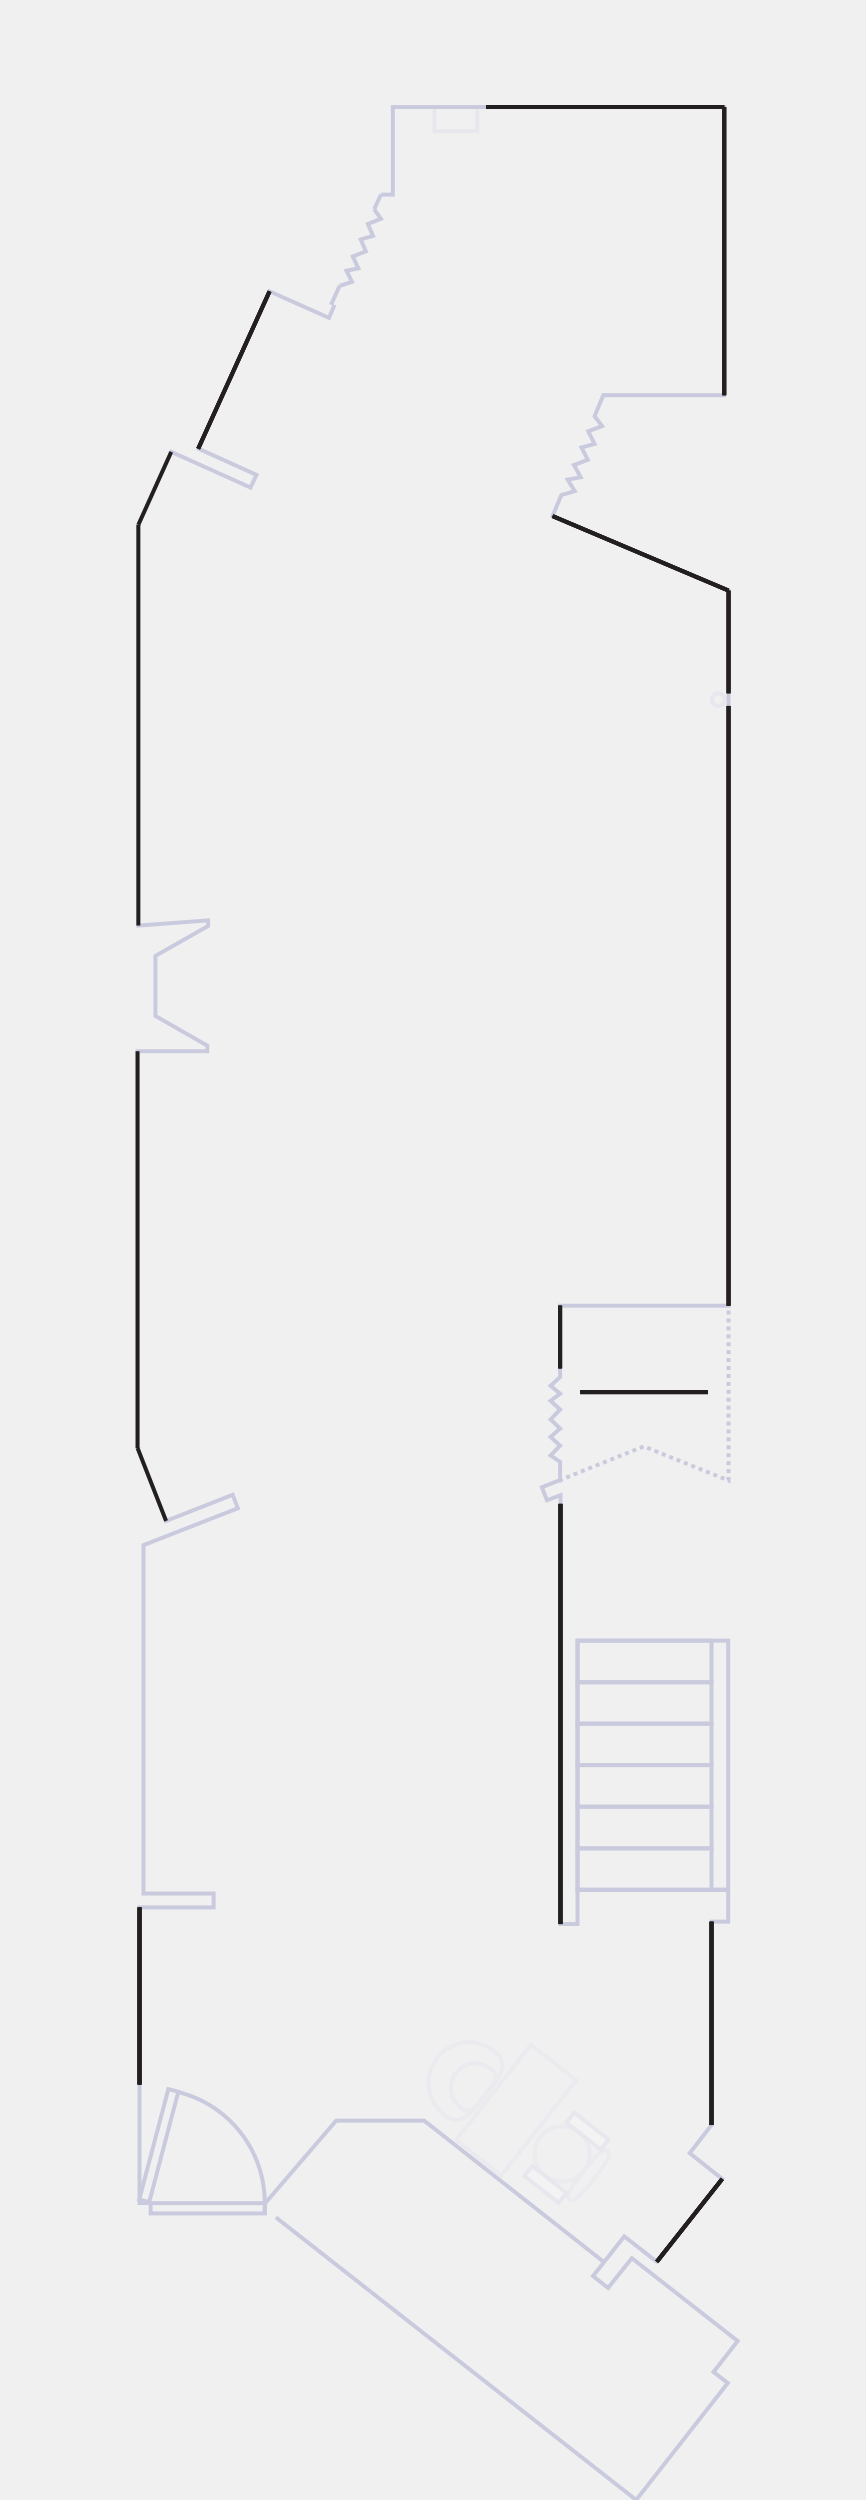
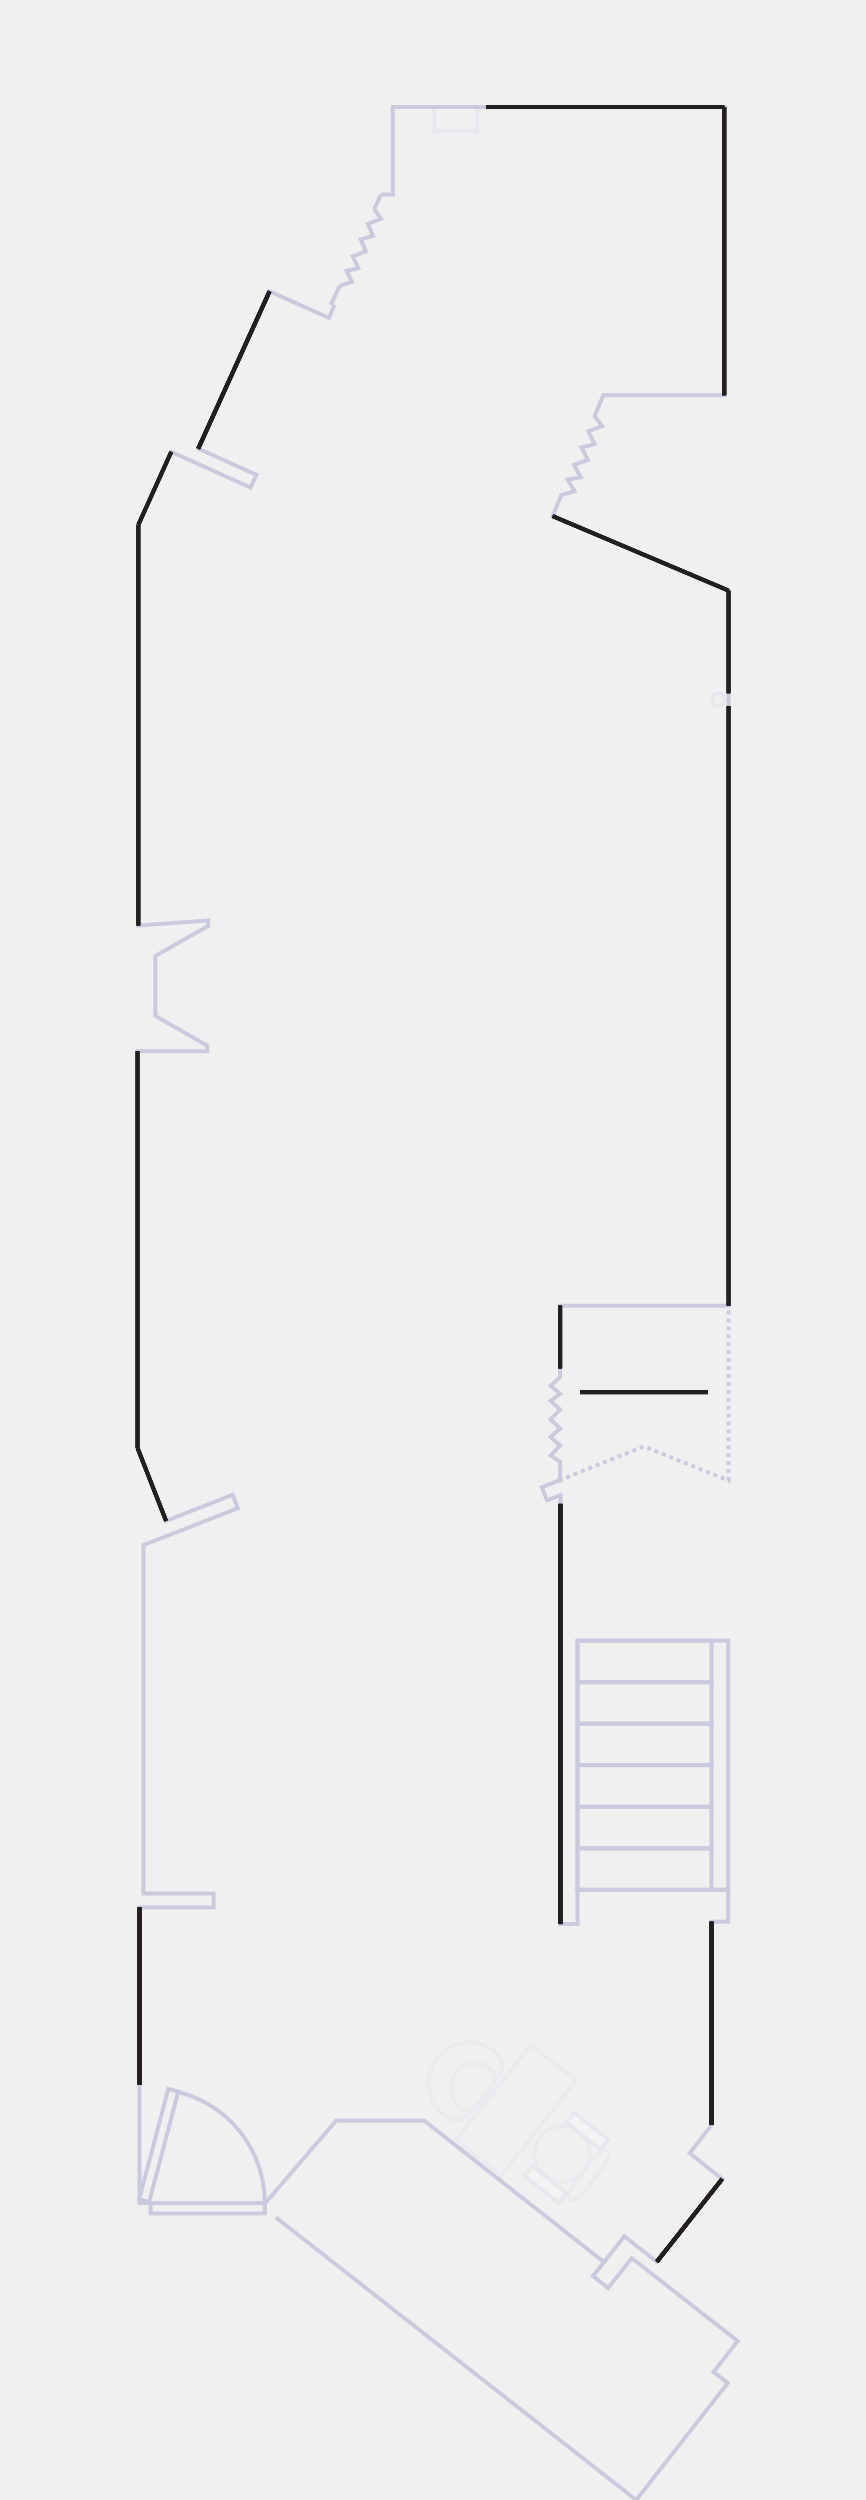
<svg xmlns="http://www.w3.org/2000/svg" version="1.1" id="Layer_1" x="0px" y="0px" viewBox="0 0 218.4 630.7" style="enable-background:new 0 0 218.4 630.7;" xml:space="preserve">
  <style type="text/css">
	.st0{opacity:0.2;}
	.st1{fill:none;stroke:#2E3192;stroke-miterlimit:10;}
	.st2{fill:none;stroke:#C7C4E2;stroke-miterlimit:10;}
- 	.st3{fill:none;stroke:#2E3192;stroke-width:1;stroke-miterlimit:9.993;}
+ 	.st3{fill:none;stroke:#2E3192;stroke-width:1;stroke-miterlimit:9.992;}
	.st4{fill:none;stroke:#2E3192;stroke-miterlimit:10;stroke-dasharray:1,1;}
	.st5{fill:none;stroke:#D3D1E9;stroke-width:1;stroke-miterlimit:10;}
	.st6{fill:none;stroke:#D3D1E9;stroke-miterlimit:10;}
	.st7{fill:#FFFFFF;stroke:#C7C4E2;stroke-width:1;stroke-miterlimit:10.009;}
	.st8{fill:#FFFFFF;stroke:#C7C4E2;stroke-width:1;stroke-miterlimit:9.996;}
	.st9{fill:none;stroke:#231F20;stroke-miterlimit:10;}
</style>
  <g id="Upstairs_Base" class="st0">
    <g>
      <polyline class="st1" points="94.4,52.8 96.1,55.2 92.8,56.5 94.1,59.5 91,60.4 92.3,63.4 89,64.7 90.4,67.7 87.4,68.3 88.8,71.1     85.7,72.1   " />
      <line class="st1" x1="83.5" y1="76.9" x2="85.7" y2="72.1" />
    </g>
    <polyline class="st1" points="38,555.8 35.2,555.8 35.2,481.2 53.9,481.2 53.9,477.7 36.2,477.7 36.2,389.8 36.2,389.8 60,380.5    58.7,377.1 41.9,383.7 34.7,365.3 34.7,265.2 52.3,265.2 52.3,263.8 39.2,256.3 39.2,241.2 39.3,241.1 52.5,233.6 52.5,232.2    34.9,233.5 34.9,132.4 43.2,114 63.2,123 64.7,119.8 50.1,113.2 68,73.5 83,80.2 84.4,76.9  " />
    <line class="st1" x1="66.8" y1="555.9" x2="66.8" y2="558.4" />
    <rect x="145.7" y="413.9" class="st1" width="38" height="62.9" />
    <rect x="145.7" y="466.3" class="st1" width="33.8" height="10.5" />
    <rect x="145.7" y="455.8" class="st1" width="33.8" height="10.5" />
    <rect x="145.7" y="445.3" class="st1" width="33.8" height="10.5" />
    <rect x="145.7" y="434.8" class="st1" width="33.8" height="10.5" />
    <rect x="145.7" y="424.4" class="st1" width="33.8" height="10.5" />
    <rect x="145.7" y="413.9" class="st1" width="33.8" height="10.5" />
    <rect x="109.6" y="27" class="st2" width="10.8" height="6.1" />
    <g>
-       <rect x="25.6" y="540" transform="matrix(0.255 -0.9669 0.9669 0.255 -493.5293 441.9489)" class="st3" width="28.8" height="2.6" />
+       <rect x="25.7" y="540" transform="matrix(0.255 -0.9669 0.9669 0.255 -493.5685 441.9957)" class="st3" width="28.8" height="2.6" />
      <rect x="38" y="555.8" class="st1" width="28.8" height="2.6" />
      <path class="st1" d="M45,527.8c12.5,3.1,21.8,14.4,21.8,28" />
    </g>
    <line class="st1" x1="96.1" y1="49.1" x2="94.4" y2="52.8" />
    <polyline class="st4" points="141,373.5 162.4,364.9 183.8,373.5 183.8,329.4  " />
    <path class="st4" d="M67.9,67.6" />
    <circle class="st2" cx="181.2" cy="176.5" r="1.6" />
    <polyline class="st1" points="152.4,570.7 107,535 84.8,535 67,555.7  " />
    <polyline class="st1" points="179.5,476.7 145.7,476.7 145.7,485.4 141.4,485.4 141.4,377.2 138,378.5 136.7,375.2 141,373.5    141.3,373.5 141.3,368.8 138.9,367.2 141.3,364.7 138.9,362.5 141.3,360.4 138.9,358.1 141.3,355.6 138.9,353.4 141.3,351.6    138.9,349.6 141.3,347.4 141.3,329.4 183.8,329.4 183.8,149 139.4,130.2 141.6,124.9 145,123.9 143.2,121 146.5,120.4 144.8,117.3    148.3,116 146.7,112.9 150,112 148.4,108.8 151.9,107.5 150,105 152.2,99.7 182.7,99.7 182.7,27 120.4,27 109.6,27 99.1,27    99.1,49.1 96.1,49.1  " />
    <polyline class="st1" points="179.5,476.7 183.7,476.7 183.7,484.8 179.5,484.8 179.5,536.1 174,543.2 182.2,549.7 165.7,570.6    157.5,564.2 149.6,574.2 153.4,577.2 159.4,569.7 186.1,590.6 180,598.4 183.6,601.2 160.5,630.7 69.6,559.4  " />
-     <rect x="114.9" y="525.1" transform="matrix(0.6181 -0.7861 0.7861 0.6181 -368.7609 305.6535)" class="st5" width="30.6" height="14.5" />
+     <rect x="114.9" y="525.1" transform="matrix(0.6181 -0.7861 0.7861 0.6181 -368.7573 305.6512)" class="st5" width="30.6" height="14.5" />
    <g>
      <path class="st6" d="M124.6,517.4c4.4,3.5,1.2,6.8-2.3,11.2s-5.9,8.4-10.3,4.9s-5.2-9.9-1.7-14.3    C113.7,514.7,120.1,513.9,124.6,517.4z" />
      <path class="st6" d="M123.7,521.9c2.7,2.1,0.7,4.1-1.4,6.8s-3.6,5.1-6.2,2.9c-2.7-2.1-3.1-6-1-8.7    C117.1,520.2,121,519.7,123.7,521.9z" />
    </g>
    <g>
      <path class="st6" d="M146.1,537.9c3,2.4,3.6,6.8,1.2,9.8c-2.4,3-6.8,3.6-9.8,1.2c-3-2.4-3.6-6.8-1.2-9.8    C138.6,536.1,143,535.5,146.1,537.9z" />
      <path class="st6" d="M153.3,542.7c0.7,0.6,1,1.4-3.5,7.1c-4.5,5.7-5.4,5.6-6.1,5.1c-0.7-0.6-1-1.4,3.5-7.1    C151.7,542,152.6,542.1,153.3,542.7z" />
-       <rect x="146.6" y="532.1" transform="matrix(0.6183 -0.786 0.786 0.6183 -365.9793 321.708)" class="st7" width="3.2" height="11" />
-       <rect x="136" y="545.6" transform="matrix(0.6182 -0.786 0.786 0.6182 -380.631 318.553)" class="st8" width="3.2" height="11" />
+       <rect x="146.6" y="532.1" transform="matrix(0.6183 -0.786 0.786 0.6183 -365.9763 321.7099)" class="st7" width="3.2" height="11" />
+       <rect x="136" y="545.6" transform="matrix(0.6182 -0.786 0.786 0.6182 -380.6299 318.5541)" class="st8" width="3.2" height="11" />
    </g>
  </g>
  <g id="u00">
    <line class="st9" x1="50" y1="113.2" x2="68" y2="73.5" />
    <line class="st9" x1="122.7" y1="27" x2="182.7" y2="27" />
    <line class="st9" x1="182.7" y1="27" x2="182.7" y2="99.7" />
    <line class="st9" x1="139.4" y1="130.2" x2="183.8" y2="149" />
    <line class="st9" x1="183.8" y1="149" x2="183.8" y2="174.9" />
    <line class="st9" x1="183.8" y1="178.1" x2="183.8" y2="329.4" />
    <line class="st9" x1="141.3" y1="329.4" x2="141.3" y2="345.2" />
    <line class="st9" x1="141.4" y1="379.4" x2="141.4" y2="485.4" />
    <line id="ccw" class="st9" x1="35.2" y1="481.2" x2="35.2" y2="525.9" />
    <line id="ccw_2_" class="st9" x1="165.7" y1="570.6" x2="182.2" y2="549.7" />
    <line id="ccw_1_" class="st9" x1="179.5" y1="536.1" x2="179.5" y2="484.8" />
    <line class="st9" x1="146.4" y1="351.2" x2="178.6" y2="351.2" />
  </g>
  <g id="u01">
    <line class="st9" x1="122.7" y1="27" x2="182.7" y2="27" />
    <line class="st9" x1="182.7" y1="27" x2="182.7" y2="99.7" />
    <line id="ccw_7_" class="st9" x1="68" y1="73.5" x2="50" y2="113.2" />
    <line class="st9" x1="139.4" y1="130.2" x2="183.8" y2="149" />
    <line class="st9" x1="183.8" y1="149" x2="183.8" y2="174.9" />
    <line class="st9" x1="183.8" y1="178.1" x2="183.8" y2="329.4" />
    <line class="st9" x1="141.3" y1="329.4" x2="141.3" y2="345.2" />
    <line class="st9" x1="141.4" y1="379.4" x2="141.4" y2="485.4" />
    <line id="ccw_5_" class="st9" x1="35.2" y1="481.2" x2="35.2" y2="525.9" />
    <line id="ccw_4_" class="st9" x1="165.7" y1="570.6" x2="182.2" y2="549.7" />
    <line id="ccw_3_" class="st9" x1="179.5" y1="536.1" x2="179.5" y2="484.8" />
    <line class="st9" x1="146.4" y1="351.2" x2="178.6" y2="351.2" />
  </g>
  <g id="test0">
    <line class="st9" x1="122.7" y1="27" x2="182.7" y2="27" />
    <line class="st9" x1="182.7" y1="27" x2="182.7" y2="99.7" />
    <line class="st9" x1="139.4" y1="130.2" x2="183.8" y2="149" />
    <line class="st9" x1="183.8" y1="149" x2="183.8" y2="174.9" />
    <line class="st9" x1="183.8" y1="178.1" x2="183.8" y2="329.4" />
    <line class="st9" x1="141.3" y1="329.4" x2="141.3" y2="345.2" />
    <line class="st9" x1="141.4" y1="379.4" x2="141.4" y2="485.4" />
    <line id="ccw_12_" class="st9" x1="35.2" y1="481.2" x2="35.2" y2="525.9" />
    <line id="ccw_11_" class="st9" x1="165.7" y1="570.6" x2="182.2" y2="549.7" />
    <line id="ccw_6_" class="st9" x1="179.5" y1="536.1" x2="179.5" y2="484.8" />
    <line class="st9" x1="146.4" y1="351.2" x2="178.6" y2="351.2" />
  </g>
  <g id="test1">
    <line class="st9" x1="41.9" y1="383.7" x2="34.7" y2="365.3" />
    <line class="st9" x1="34.7" y1="365.3" x2="34.7" y2="265.2" />
    <line class="st9" x1="34.9" y1="233.5" x2="34.9" y2="132.4" />
    <line class="st9" x1="34.9" y1="132.4" x2="43.2" y2="114" />
    <line class="st9" x1="50" y1="113.2" x2="68" y2="73.5" />
    <line class="st9" x1="122.7" y1="27" x2="182.7" y2="27" />
    <line class="st9" x1="182.7" y1="27" x2="182.7" y2="99.7" />
    <line class="st9" x1="141.3" y1="329.4" x2="141.3" y2="345.2" />
    <line class="st9" x1="141.4" y1="379.4" x2="141.4" y2="485.4" />
    <line id="ccw_10_" class="st9" x1="35.2" y1="481.2" x2="35.2" y2="525.9" />
    <line id="ccw_9_" class="st9" x1="165.7" y1="570.6" x2="182.2" y2="549.7" />
    <line id="ccw_8_" class="st9" x1="179.5" y1="536.1" x2="179.5" y2="484.8" />
    <line class="st9" x1="146.4" y1="351.2" x2="178.6" y2="351.2" />
  </g>
+   <g id="u10">
+     <line id="corner1" class="st9" x1="122.7" y1="27" x2="182.7" y2="27" />
+     <line id="corner2" class="st9" x1="182.7" y1="27" x2="182.7" y2="99.7" />
+     <line id="ccw_00000162311263055095858310000006440917852472542650_" class="st9" x1="68" y1="73.5" x2="50" y2="113.2" />
+     <line id="ccw_00000131356319398750973600000008312659848770108579_" class="st9" x1="43.2" y1="114" x2="34.9" y2="132.4" />
+     <line id="ccw_00000178894559428860031280000013357073445369555855_" class="st9" x1="34.9" y1="132.4" x2="34.9" y2="233.5" />
+     <line id="ccw_00000025436947959494003190000017180112940096148868_" class="st9" x1="34.7" y1="265.2" x2="34.7" y2="365.3" />
+     <line id="ccw_00000102504595857773343060000004298768593100666298_" class="st9" x1="34.7" y1="365.3" x2="41.9" y2="383.7" />
+     <line class="st9" x1="141.3" y1="329.4" x2="141.3" y2="345.2" />
+     <line class="st9" x1="141.4" y1="379.4" x2="141.4" y2="485.4" />
+     <line id="ccw_00000101098365277411035900000005407587105668170129_" class="st9" x1="35.2" y1="481.2" x2="35.2" y2="525.9" />
+     <line id="ccw_00000034064077288430246030000018349672815672780456_" class="st9" x1="165.7" y1="570.6" x2="182.2" y2="549.7" />
+     <line id="ccw_00000121241473119844939490000017109068401319290502_" class="st9" x1="179.5" y1="536.1" x2="179.5" y2="484.8" />
+     <line class="st9" x1="146.4" y1="351.2" x2="178.6" y2="351.2" />
+   </g>
+   <g id="u11">
+     <line id="ccw_00000183247974745107722210000009397045455307347615_" class="st9" x1="182.7" y1="99.7" x2="182.7" y2="27" />
+     <line id="ccw_00000171704312237352950090000008961428293503614118_" class="st9" x1="182.7" y1="27" x2="122.7" y2="27" />
+     <line id="ccw_00000145758515627986138200000016221573877228249482_" class="st9" x1="68" y1="73.5" x2="50" y2="113.2" />
+     <line id="ccw_00000183949712615438412090000011358161250213564311_" class="st9" x1="43.2" y1="114" x2="34.9" y2="132.4" />
+     <line id="ccw_00000080897675547887881800000016585702974646810299_" class="st9" x1="34.9" y1="132.4" x2="34.9" y2="233.5" />
+     <line id="ccw_00000057847349865004366980000004309509921754335366_" class="st9" x1="34.7" y1="265.2" x2="34.7" y2="365.3" />
+     <line id="ccw_00000067939510923302997160000010550648151773318037_" class="st9" x1="34.7" y1="365.3" x2="41.9" y2="383.7" />
+     <line class="st9" x1="141.3" y1="329.4" x2="141.3" y2="345.2" />
+     <line class="st9" x1="141.4" y1="379.4" x2="141.4" y2="485.4" />
+     <line id="ccw_00000090295259504516406740000002955094221764022457_" class="st9" x1="35.2" y1="481.2" x2="35.2" y2="525.9" />
+     <line id="ccw_00000084496744946743031400000008604799296169510823_" class="st9" x1="165.7" y1="570.6" x2="182.2" y2="549.7" />
+     <line id="ccw_00000003070843688958791040000009253095651155133596_" class="st9" x1="179.5" y1="536.1" x2="179.5" y2="484.8" />
+     <line class="st9" x1="146.4" y1="351.2" x2="178.6" y2="351.2" />
+   </g>
</svg>
